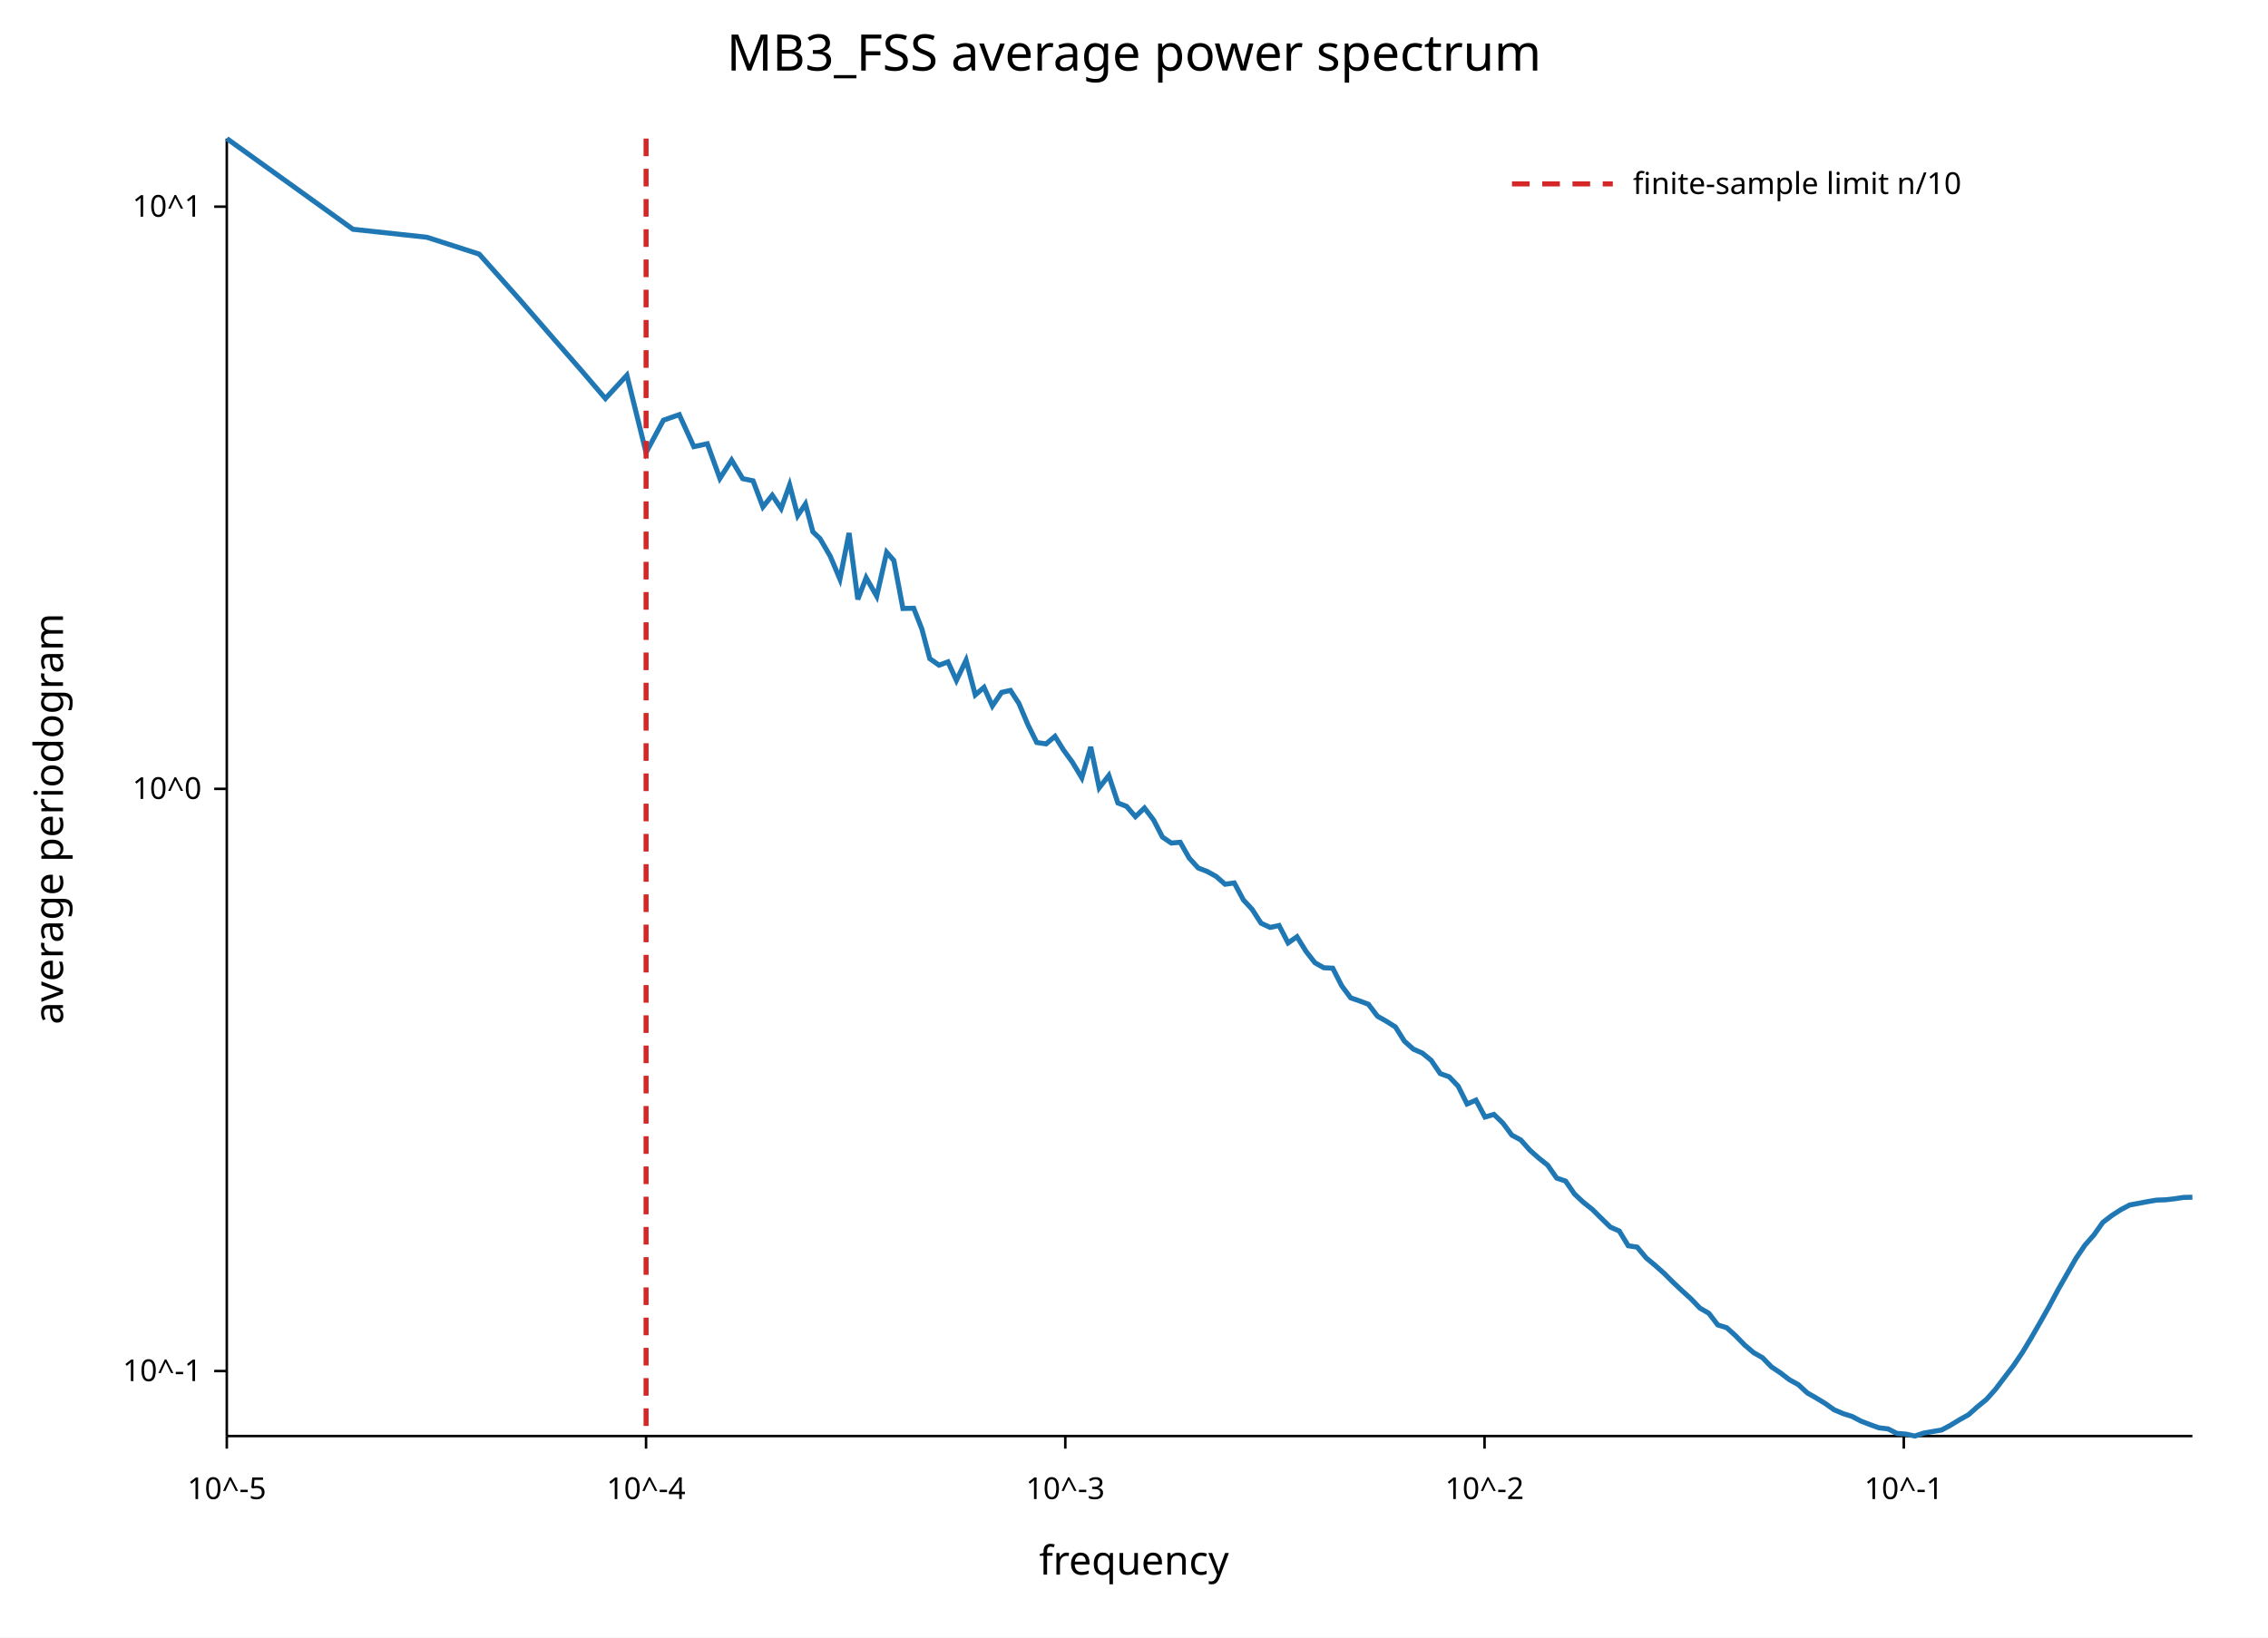
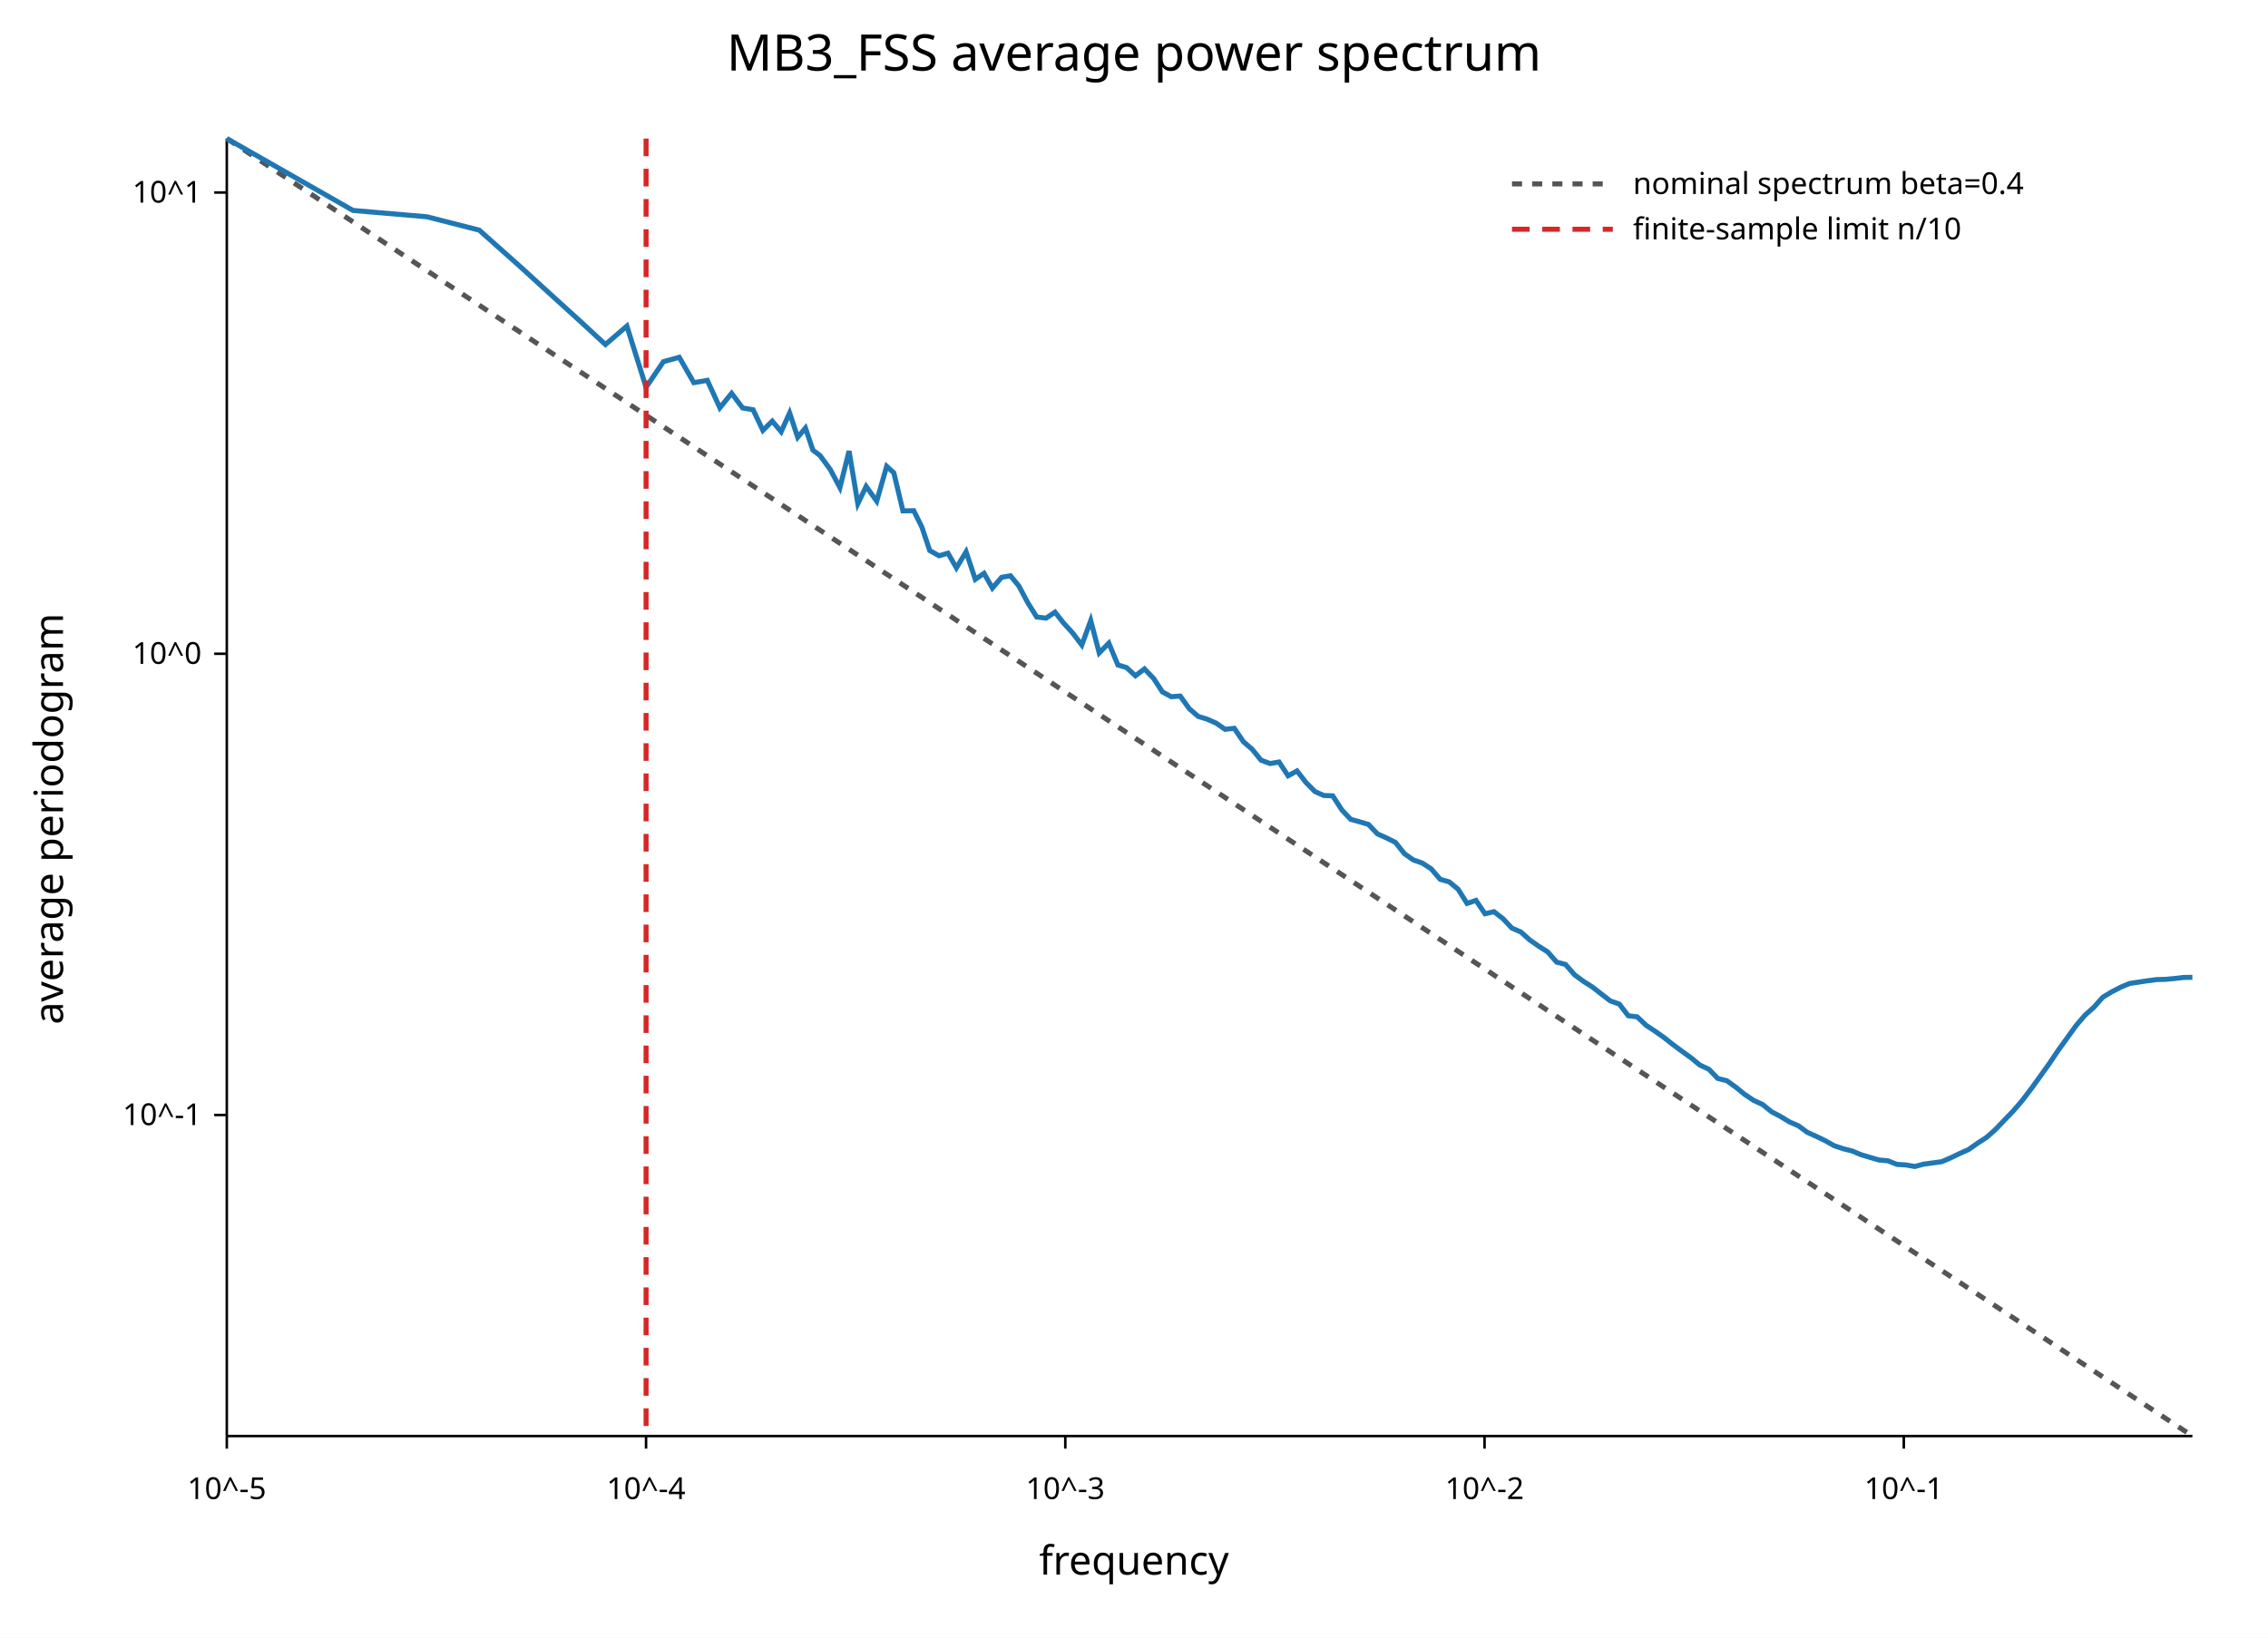
<svg xmlns="http://www.w3.org/2000/svg" width="900" height="650" viewBox="0 0 900 650">
  <rect width="100%" height="100%" fill="white" />
  <text x="450.0" y="28" text-anchor="middle" font-family="sans-serif" font-size="20">MB3_FSS average power spectrum</text>
  <line x1="90" y1="570" x2="870" y2="570" stroke="black" />
  <line x1="90" y1="55" x2="90" y2="570" stroke="black" />
  <line x1="90.0" y1="570" x2="90.0" y2="575" stroke="black" />
  <text x="90.0" y="595" text-anchor="middle" font-family="sans-serif" font-size="12">10^-5</text>
  <line x1="256.369" y1="570" x2="256.369" y2="575" stroke="black" />
  <text x="256.369" y="595" text-anchor="middle" font-family="sans-serif" font-size="12">10^-4</text>
  <line x1="422.737" y1="570" x2="422.737" y2="575" stroke="black" />
  <text x="422.737" y="595" text-anchor="middle" font-family="sans-serif" font-size="12">10^-3</text>
  <line x1="589.106" y1="570" x2="589.106" y2="575" stroke="black" />
  <text x="589.106" y="595" text-anchor="middle" font-family="sans-serif" font-size="12">10^-2</text>
  <line x1="755.475" y1="570" x2="755.475" y2="575" stroke="black" />
  <text x="755.475" y="595" text-anchor="middle" font-family="sans-serif" font-size="12">10^-1</text>
-   <line x1="85" y1="544.197" x2="90" y2="544.197" stroke="black" />
-   <text x="80" y="548.197" text-anchor="end" font-family="sans-serif" font-size="12">10^-1</text>
-   <line x1="85" y1="313.113" x2="90" y2="313.113" stroke="black" />
-   <text x="80" y="317.113" text-anchor="end" font-family="sans-serif" font-size="12">10^0</text>
-   <line x1="85" y1="82.028" x2="90" y2="82.028" stroke="black" />
-   <text x="80" y="86.028" text-anchor="end" font-family="sans-serif" font-size="12">10^1</text>
-   <polyline fill="none" stroke="#1f77b4" stroke-width="2" points="90.0,55.0 140.08,91.01 169.38,94.17 190.16,100.86 206.29,119.0 219.46,134.17 230.6,146.92 240.25,158.19 248.76,148.95 256.37,179.64 263.26,166.79 269.54,164.58 275.33,177.28 280.68,176.13 285.66,189.9 290.33,182.62 294.71,189.98 298.84,190.85 302.74,201.2 306.45,196.57 309.98,201.84 313.34,192.47 316.55,204.66 319.62,200.03 322.57,211.09 325.41,213.8 329.45,220.75 333.3,229.87 336.93,211.56 340.41,237.91 343.71,229.28 347.9,236.66 351.86,219.21 354.7,222.47 358.3,241.52 362.59,241.43 365.84,249.73 368.95,261.43 372.65,264.03 376.18,262.72 379.53,270.08 383.37,262.04 387.02,275.82 390.49,272.82 393.8,280.21 397.47,274.82 400.98,274.04 404.31,279.16 407.95,287.76 411.41,294.72 415.12,295.26 418.65,292.27 422.0,297.65 425.56,302.54 429.29,308.75 432.83,296.48 436.2,312.69 440.0,307.79 443.61,318.73 447.04,320.05 450.57,324.14 454.16,320.71 457.81,325.52 461.28,332.24 464.8,334.62 468.34,334.32 471.9,340.58 475.47,344.51 479.04,345.9 482.6,347.87 486.14,350.97 489.8,350.47 493.42,357.21 496.87,360.93 500.4,366.42 504.01,368.12 507.56,367.35 511.15,374.26 514.68,371.81 518.23,377.58 521.8,382.14 525.29,384.11 528.87,384.3 532.44,391.31 535.99,396.06 539.52,397.3 543.02,398.61 546.62,403.36 550.18,405.38 553.74,407.62 557.3,413.26 560.86,416.43 564.4,417.98 567.93,420.86 571.52,426.13 575.07,427.41 578.62,431.1 582.17,438.2 585.7,436.67 589.28,443.38 592.83,442.34 596.38,445.77 599.95,450.57 603.5,452.49 607.05,456.5 610.59,459.64 614.15,462.47 617.72,467.6 621.25,468.79 624.8,473.93 628.37,477.25 631.93,480.08 635.47,483.59 639.02,487.05 642.57,488.62 646.13,494.47 649.69,495.02 653.24,499.29 656.79,502.25 660.34,505.4 663.9,508.95 667.46,512.3 671.01,515.51 674.56,519.21 678.11,521.27 681.67,525.9 685.22,527.01 688.77,530.22 692.32,533.87 695.88,536.89 699.43,538.92 702.98,542.56 706.54,544.93 710.09,547.65 713.64,549.6 717.2,552.89 720.76,554.91 724.31,557.08 727.86,559.59 731.42,561.1 734.97,562.22 738.52,564.09 742.07,565.45 745.63,566.74 749.18,567.15 752.74,568.94 756.29,569.22 759.84,570.0 763.4,568.82 766.95,568.21 770.5,567.6 774.05,565.69 777.61,563.52 781.16,561.53 784.72,558.37 788.27,555.46 791.82,551.5 795.38,546.8 798.93,542.15 802.48,536.93 806.04,531.03 809.59,524.86 813.14,518.56 816.7,511.9 820.25,505.69 823.8,499.48 827.36,494.22 830.91,490.2 834.46,485.18 838.02,482.47 841.57,480.16 845.13,478.28 848.68,477.62 852.23,476.95 855.79,476.35 859.34,476.23 862.89,475.83 866.45,475.29 870.0,475.21" />
+   <line x1="85" y1="442.567" x2="90" y2="442.567" stroke="black" />
+   <text x="80" y="446.567" text-anchor="end" font-family="sans-serif" font-size="12">10^-1</text>
+   <line x1="85" y1="259.49" x2="90" y2="259.49" stroke="black" />
+   <text x="80" y="263.49" text-anchor="end" font-family="sans-serif" font-size="12">10^0</text>
+   <line x1="85" y1="76.413" x2="90" y2="76.413" stroke="black" />
+   <text x="80" y="80.413" text-anchor="end" font-family="sans-serif" font-size="12">10^1</text>
+   <polyline fill="none" stroke="#555555" stroke-width="2" stroke-dasharray="4 4" points="90.0,55.0 140.08,88.07 169.38,107.41 190.16,121.13 206.29,131.78 219.46,140.48 230.6,147.83 240.25,154.2 248.76,159.82 256.37,164.85 263.26,169.39 269.54,173.54 275.33,177.36 280.68,180.9 285.66,184.19 290.33,187.27 294.71,190.16 298.84,192.89 302.74,195.47 306.45,197.91 309.98,200.24 313.34,202.46 316.55,204.58 319.62,206.61 322.57,208.56 325.41,210.43 329.45,213.1 333.3,215.64 336.93,218.04 340.41,220.33 343.71,222.51 347.9,225.28 351.86,227.9 354.7,229.77 358.3,232.15 362.59,234.98 365.84,237.12 368.95,239.18 372.65,241.62 376.18,243.95 379.53,246.17 383.37,248.7 387.02,251.11 390.49,253.4 393.8,255.58 397.47,258.01 400.98,260.32 404.31,262.53 407.95,264.93 411.41,267.21 415.12,269.66 418.65,271.99 422.0,274.21 425.56,276.56 429.29,279.02 432.83,281.36 436.2,283.58 440.0,286.09 443.61,288.47 447.04,290.74 450.57,293.07 454.16,295.44 457.81,297.85 461.28,300.14 464.8,302.46 468.34,304.8 471.9,307.15 475.47,309.51 479.04,311.87 482.6,314.21 486.14,316.55 489.8,318.97 493.42,321.36 496.87,323.64 500.4,325.97 504.01,328.35 507.56,330.69 511.15,333.07 514.68,335.4 518.23,337.74 521.8,340.1 525.29,342.4 528.87,344.77 532.44,347.12 535.99,349.47 539.52,351.8 543.02,354.11 546.62,356.49 550.18,358.83 553.74,361.19 557.3,363.54 560.86,365.89 564.4,368.23 567.93,370.55 571.52,372.92 575.07,375.27 578.62,377.61 582.17,379.96 585.7,382.29 589.28,384.65 592.83,387.0 596.38,389.34 599.95,391.7 603.5,394.04 607.05,396.38 610.59,398.73 614.15,401.08 617.72,403.43 621.25,405.76 624.8,408.1 628.37,410.46 631.93,412.81 635.47,415.15 639.02,417.49 642.57,419.84 646.13,422.19 649.69,424.54 653.24,426.88 656.79,429.23 660.34,431.57 663.9,433.92 667.46,436.27 671.01,438.62 674.56,440.96 678.11,443.31 681.67,445.65 685.22,448.0 688.77,450.34 692.32,452.69 695.88,455.03 699.43,457.38 702.98,459.73 706.54,462.07 710.09,464.42 713.64,466.77 717.2,469.12 720.76,471.46 724.31,473.81 727.86,476.15 731.42,478.5 734.97,480.84 738.52,483.19 742.07,485.54 745.63,487.88 749.18,490.23 752.74,492.58 756.29,494.92 759.84,497.27 763.4,499.62 766.95,501.96 770.5,504.31 774.05,506.65 777.61,509.0 781.16,511.34 784.72,513.69 788.27,516.04 791.82,518.38 795.38,520.73 798.93,523.08 802.48,525.42 806.04,527.77 809.59,530.11 813.14,532.46 816.7,534.81 820.25,537.15 823.8,539.5 827.36,541.85 830.91,544.19 834.46,546.54 838.02,548.88 841.57,551.23 845.13,553.58 848.68,555.92 852.23,558.27 855.79,560.61 859.34,562.96 862.89,565.31 866.45,567.65 870.0,570.0" />
+   <line x1="600" y1="73" x2="640" y2="73" stroke="#555555" stroke-width="2" stroke-dasharray="4 4" />
+   <text x="648" y="77" font-family="sans-serif" font-size="12">nominal spectrum beta=0.4</text>
+   <polyline fill="none" stroke="#1f77b4" stroke-width="2" points="90.0,55.0 140.08,83.53 169.38,86.04 190.16,91.34 206.29,105.7 219.46,117.72 230.6,127.83 240.25,136.75 248.76,129.43 256.37,153.74 263.26,143.56 269.54,141.81 275.33,151.88 280.68,150.97 285.66,161.87 290.33,156.11 294.71,161.94 298.84,162.63 302.74,170.82 306.45,167.16 309.98,171.34 313.34,163.91 316.55,173.57 319.62,169.9 322.57,178.66 325.41,180.81 329.45,186.32 333.3,193.54 336.93,179.03 340.41,199.91 343.71,193.07 347.9,198.92 351.86,185.09 354.7,187.68 358.3,202.77 362.59,202.7 365.84,209.27 368.95,218.54 372.65,220.6 376.18,219.57 379.53,225.39 383.37,219.03 387.02,229.95 390.49,227.57 393.8,233.42 397.47,229.15 400.98,228.54 404.31,232.59 407.95,239.4 411.41,244.92 415.12,245.35 418.65,242.98 422.0,247.24 425.56,251.12 429.29,256.03 432.83,246.32 436.2,259.15 440.0,255.27 443.61,263.94 447.04,264.98 450.57,268.23 454.16,265.51 457.81,269.32 461.28,274.65 464.8,276.53 468.34,276.29 471.9,281.25 475.47,284.36 479.04,285.46 482.6,287.03 486.14,289.48 489.8,289.08 493.42,294.42 496.87,297.37 500.4,301.72 504.01,303.07 507.56,302.46 511.15,307.93 514.68,305.99 518.23,310.57 521.8,314.18 525.29,315.74 528.87,315.89 532.44,321.44 535.99,325.21 539.52,326.19 543.02,327.23 546.62,330.99 550.18,332.59 553.74,334.37 557.3,338.84 560.86,341.34 564.4,342.57 567.93,344.86 571.52,349.03 575.07,350.04 578.62,352.96 582.17,358.59 585.7,357.38 589.28,362.7 592.83,361.87 596.38,364.59 599.95,368.39 603.5,369.92 607.05,373.09 610.59,375.58 614.15,377.82 617.72,381.89 621.25,382.82 624.8,386.9 628.37,389.53 631.93,391.77 635.47,394.55 639.02,397.29 642.57,398.53 646.13,403.17 649.69,403.61 653.24,406.99 656.79,409.33 660.34,411.83 663.9,414.64 667.46,417.29 671.01,419.84 674.56,422.77 678.11,424.4 681.67,428.07 685.22,428.95 688.77,431.49 692.32,434.38 695.88,436.78 699.43,438.39 702.98,441.27 706.54,443.15 710.09,445.3 713.64,446.85 717.2,449.45 720.76,451.06 724.31,452.77 727.86,454.76 731.42,455.96 734.97,456.85 738.52,458.33 742.07,459.4 745.63,460.43 749.18,460.75 752.74,462.17 756.29,462.39 759.84,463.01 763.4,462.07 766.95,461.59 770.5,461.11 774.05,459.59 777.61,457.87 781.16,456.3 784.72,453.79 788.27,451.49 791.82,448.35 795.38,444.63 798.93,440.95 802.48,436.81 806.04,432.14 809.59,427.24 813.14,422.26 816.7,416.98 820.25,412.06 823.8,407.14 827.36,402.97 830.91,399.79 834.46,395.81 838.02,393.67 841.57,391.83 845.13,390.34 848.68,389.82 852.23,389.29 855.79,388.82 859.34,388.72 862.89,388.4 866.45,387.97 870.0,387.92" />
  <line x1="256.38" y1="55" x2="256.38" y2="570" stroke="#d62728" stroke-width="2" stroke-dasharray="7 5" />
-   <line x1="600" y1="73" x2="640" y2="73" stroke="#d62728" stroke-width="2" stroke-dasharray="7 5" />
-   <text x="648" y="77" font-family="sans-serif" font-size="12">finite-sample limit n/10</text>
+   <line x1="600" y1="91" x2="640" y2="91" stroke="#d62728" stroke-width="2" stroke-dasharray="7 5" />
+   <text x="648" y="95" font-family="sans-serif" font-size="12">finite-sample limit n/10</text>
  <text x="450.0" y="625" text-anchor="middle" font-family="sans-serif" font-size="16">frequency</text>
  <text x="25" y="325.0" transform="rotate(-90 25 325.0)" text-anchor="middle" font-family="sans-serif" font-size="16">average periodogram</text>
</svg>
